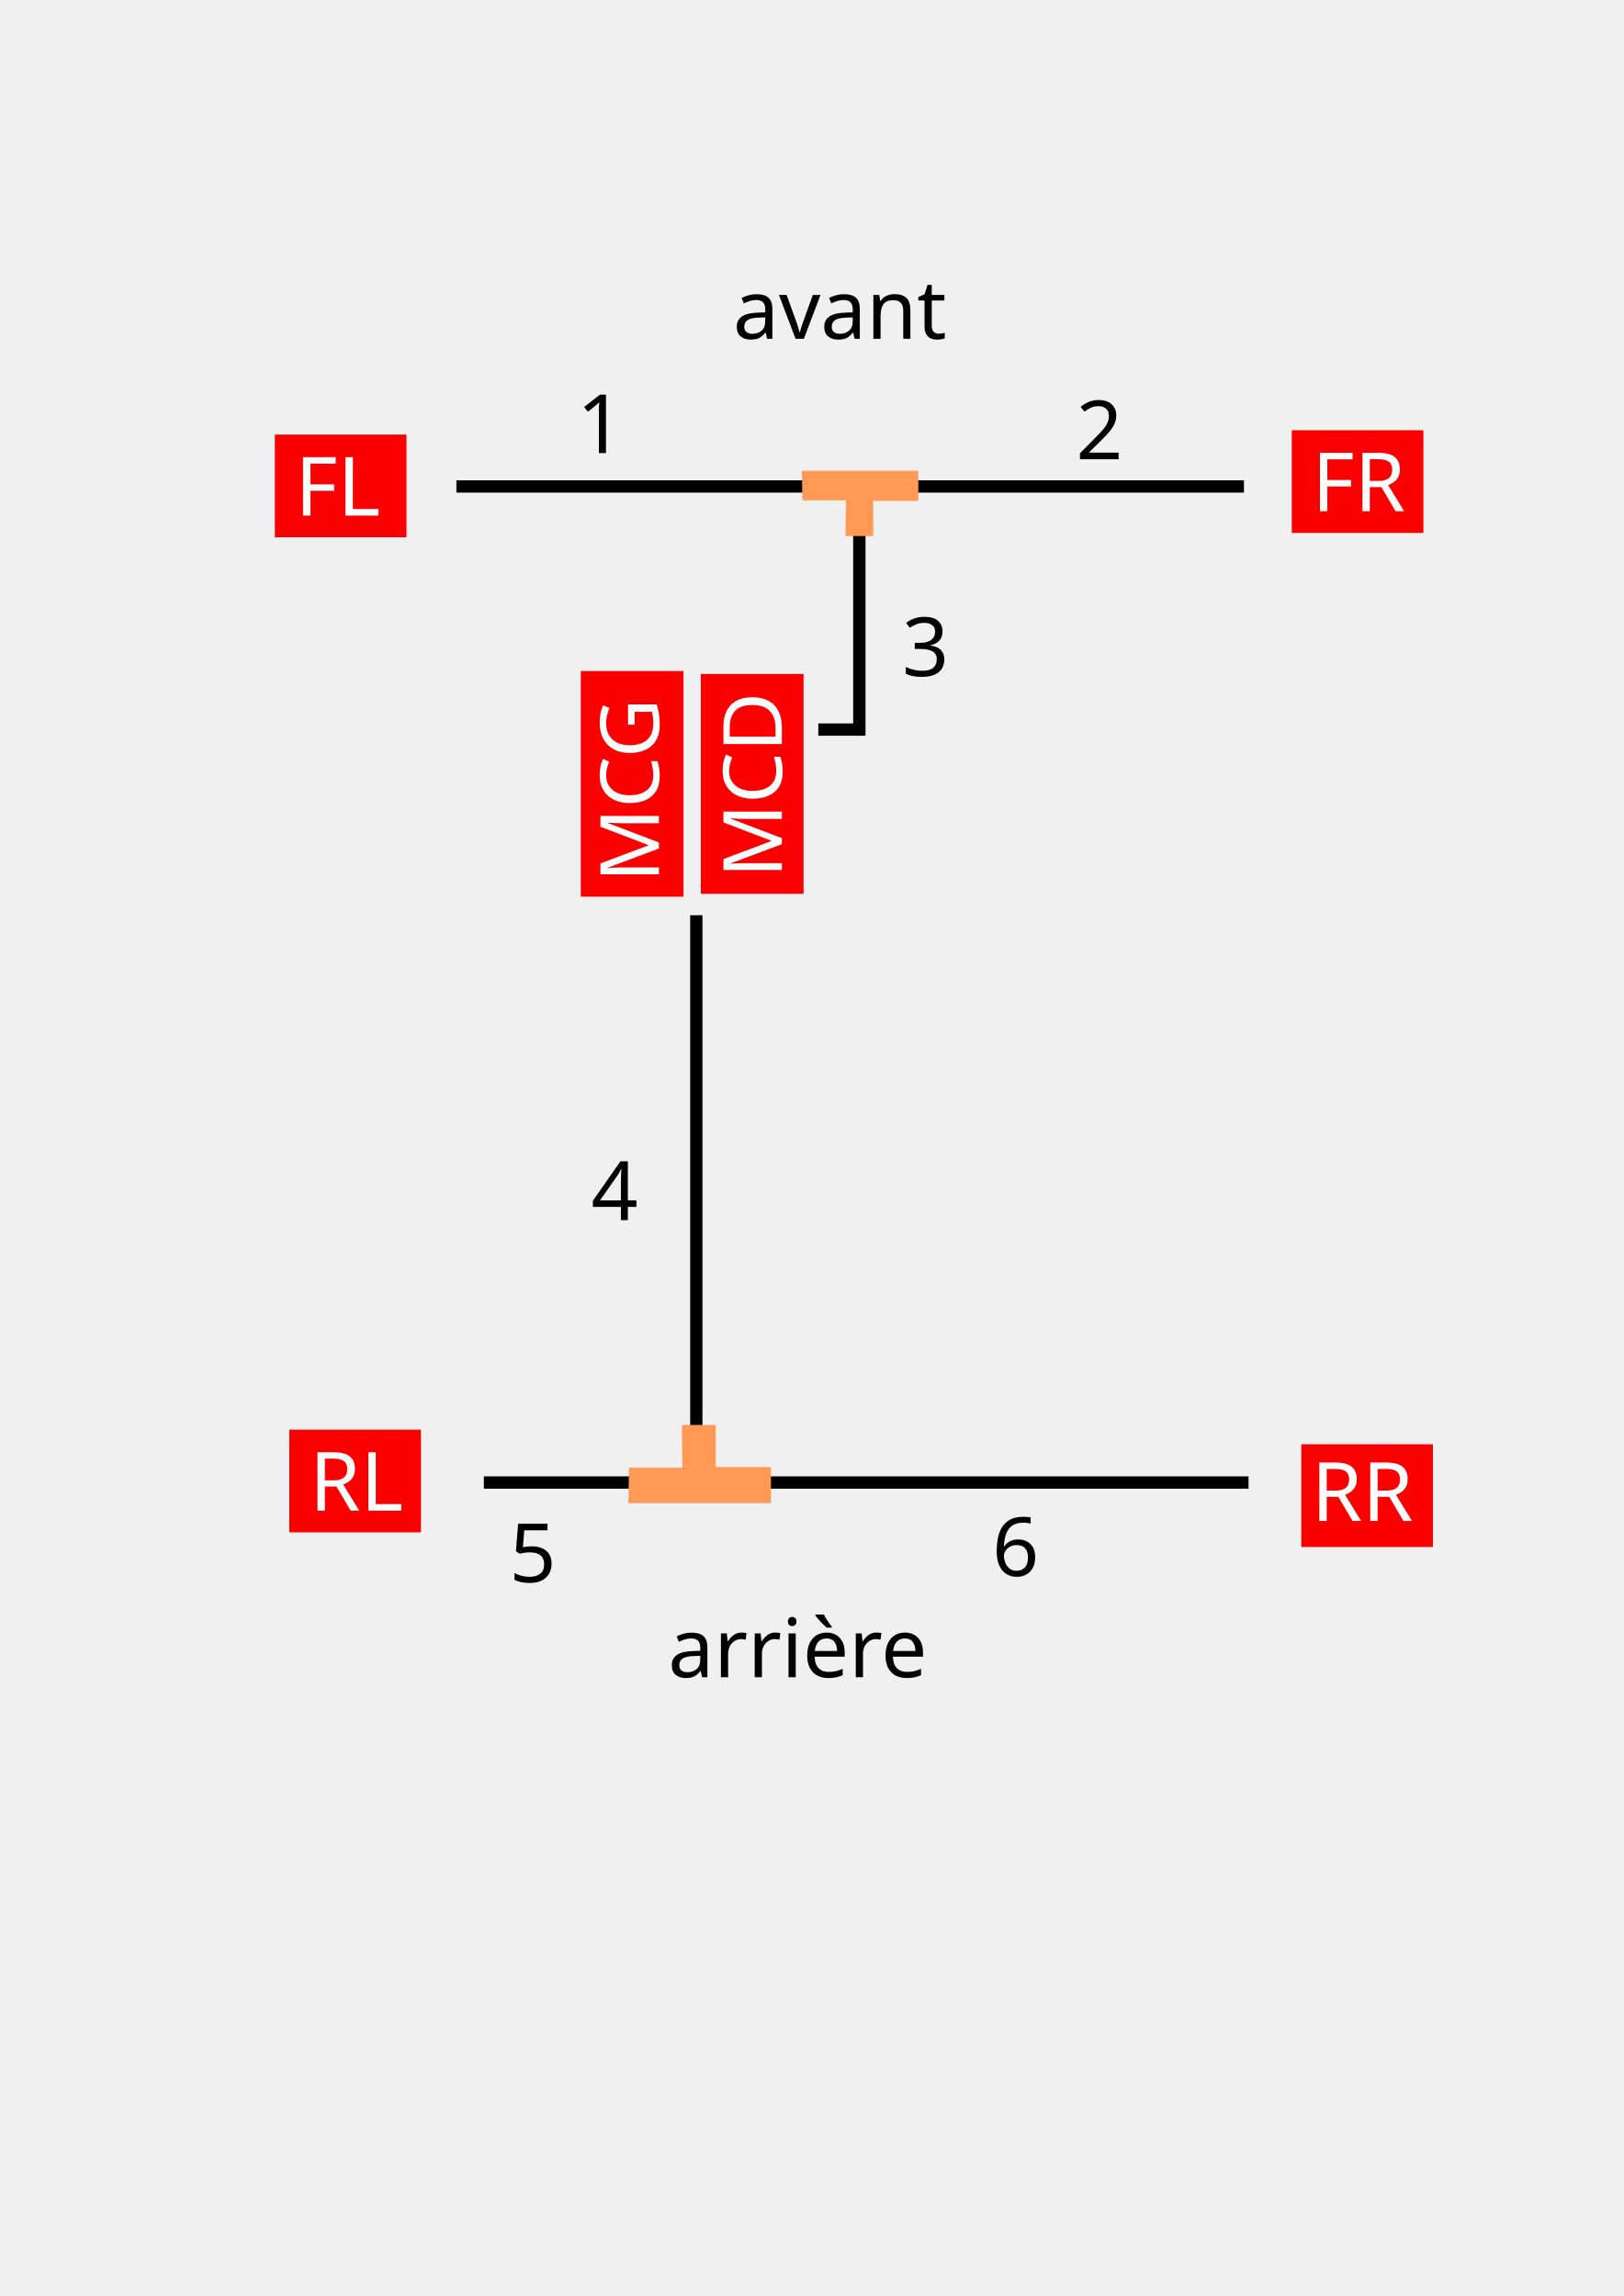
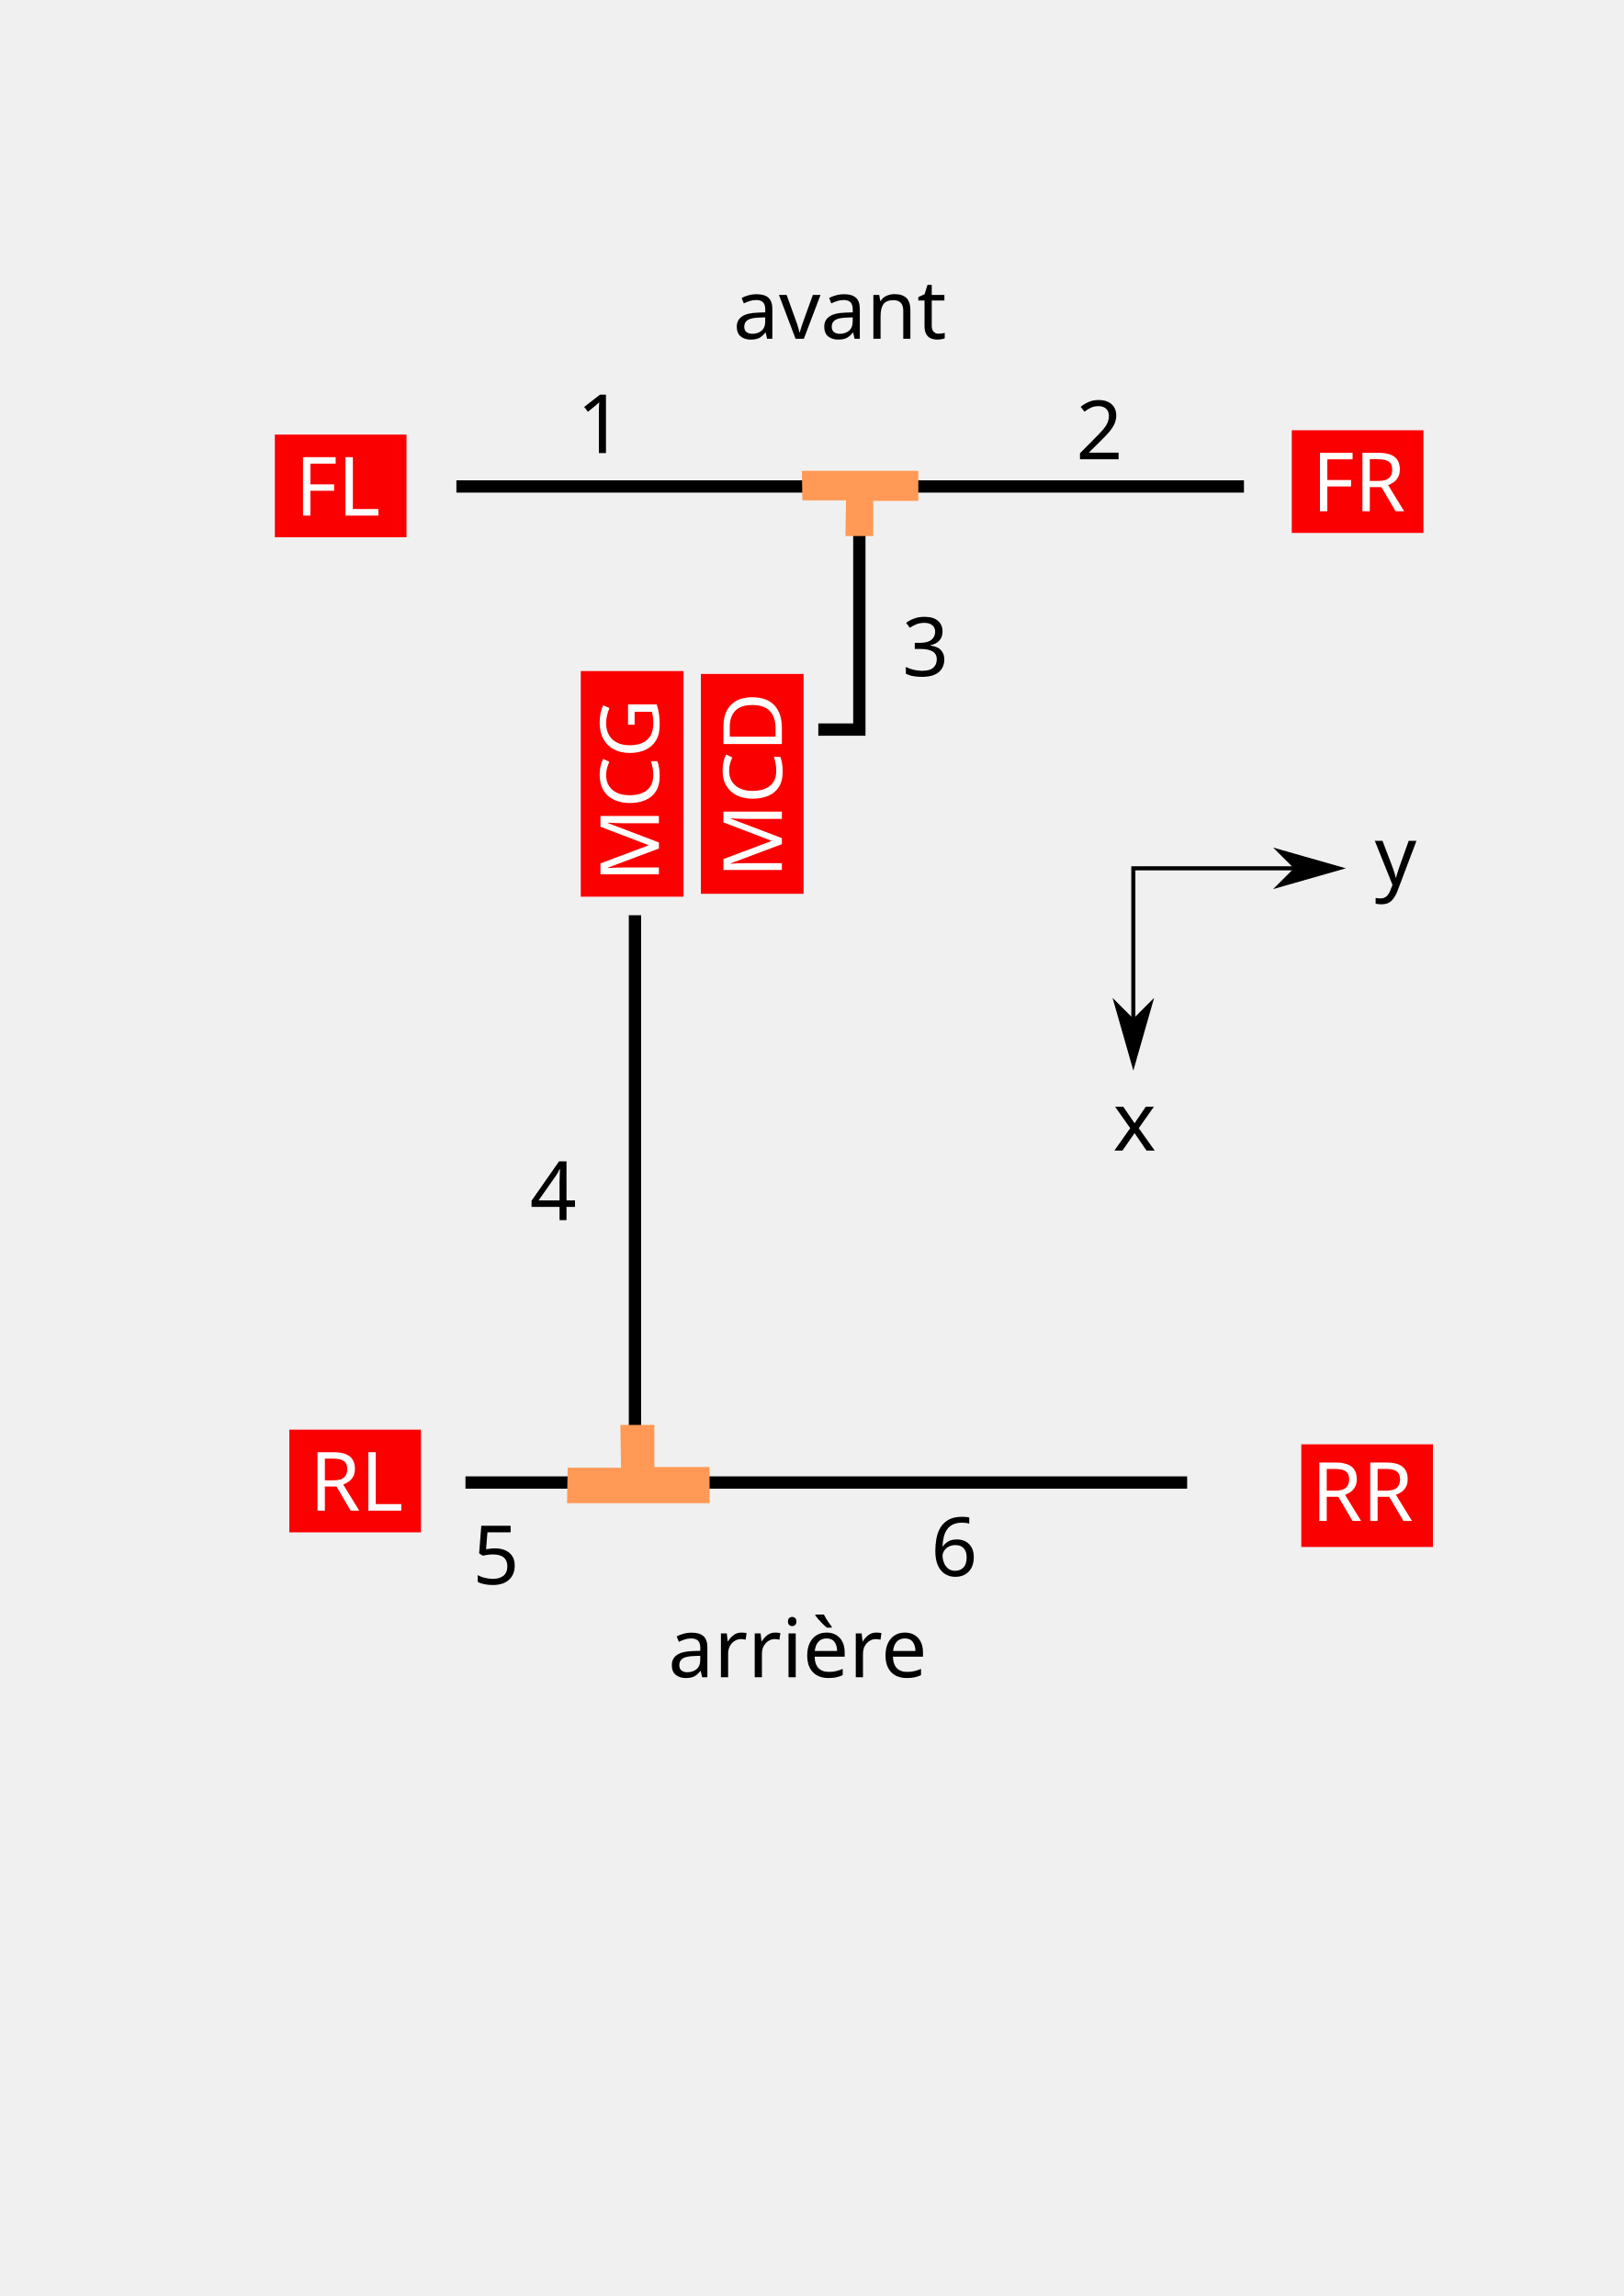
<svg xmlns="http://www.w3.org/2000/svg" version="1.1" id="svg2" xml:space="preserve" width="793.701" height="1122.52" viewBox="0 0 793.701 1122.52">
  <defs id="defs6">
+     <marker orient="auto" refY="0.0" refX="0.0" id="Arrow1Lend" style="overflow:visible;">
+       <path id="path874" d="M 0.0,0.0 L 5.0,-5.0 L -12.5,0.0 L 5.0,5.0 L 0.0,0.0 z " style="fill-rule:evenodd;stroke:#000000;stroke-width:1pt;stroke-opacity:1;fill:#000000;fill-opacity:1" transform="scale(0.8) rotate(180) translate(12.5,0)" />
+     </marker>
+     <marker orient="auto" refY="0.0" refX="0.0" id="Arrow1Lstart" style="overflow:visible">
+       <path id="path871" d="M 0.0,0.0 L 5.0,-5.0 L -12.5,0.0 L 5.0,5.0 L 0.0,0.0 z " style="fill-rule:evenodd;stroke:#000000;stroke-width:1pt;stroke-opacity:1;fill:#000000;fill-opacity:1" transform="scale(0.8) translate(12.5,0)" />
+     </marker>
    <clipPath clipPathUnits="userSpaceOnUse" id="clipPath60">
      <path d="M 37.34,625.449 H 557.539 V 729 H 37.34 Z" id="path58" />
    </clipPath>
  </defs>
-   <g id="g10" transform="matrix(1.333333,0,0,1.333333,0,3.3396326e-5)">
+   <g id="g10" transform="matrix(1.333333,0,0,1.333333,0,3.3396326e-5)" style="display:inline">
    <g id="g14">
      <path id="path16" style="fill:none;stroke:#000000;stroke-width:4.51;stroke-linecap:butt;stroke-linejoin:miter;stroke-miterlimit:4;stroke-dasharray:none;stroke-opacity:1" d="M 456.055,178.375 H 167.324" />
    </g>
-     <g id="g18">
+     <g id="g18" transform="matrix(0.9438172,0,0,1,3.216545,0)">
      <path id="path20" style="fill:none;stroke:#000000;stroke-width:4.51;stroke-linecap:butt;stroke-linejoin:miter;stroke-miterlimit:4;stroke-dasharray:none;stroke-opacity:1" d="M 177.395,543.605 H 457.73" />
    </g>
    <g id="g22">
-       <path id="path24" style="fill:none;stroke:#000000;stroke-width:4.51;stroke-linecap:butt;stroke-linejoin:miter;stroke-miterlimit:4;stroke-dasharray:none;stroke-opacity:1" d="m 300.01,267.52 15.037,0 v -89.254" />
+       <path id="path24" style="fill:none;stroke:#000000;stroke-width:4.51;stroke-linecap:butt;stroke-linejoin:miter;stroke-miterlimit:4;stroke-dasharray:none;stroke-opacity:1" d="M 300.01,267.52 H 315.047 v -89.254" />
    </g>
-     <g id="g26" transform="matrix(1,0,0,0.7507748,0,135.3993)">
+     <g id="g26" transform="matrix(1,0,0,0.7507748,-22.5,135.3993)">
      <path id="path28" style="fill:none;stroke:#000000;stroke-width:4.51;stroke-linecap:butt;stroke-linejoin:miter;stroke-miterlimit:4;stroke-dasharray:none;stroke-opacity:1" d="M 255.285,266.652 V 543.281" />
    </g>
    <path id="path30" style="fill:#ff9955;fill-opacity:1;fill-rule:nonzero;stroke:none" d="m 293.984,172.633 h 42.688 v 11.039 h -16.531 v 12.883 h -10.172 l 0.179,-13.086 h -15.984 z" />
-     <path id="path32" style="fill:#ff9955;fill-opacity:1;fill-rule:nonzero;stroke:none" d="m 230.387,551.172 h 52.25 V 537.938 H 262.402 V 522.5 h -12.449 l 0.223,15.684 h -19.567 z" />
+     <path id="path32" style="fill:#ff9955;fill-opacity:1;fill-rule:nonzero;stroke:none" d="m 207.887,551.172 h 52.25 V 537.938 H 239.902 V 522.5 h -12.449 l 0.223,15.684 h -19.567 z" />
    <text xml:space="preserve" style="font-style:normal;font-weight:normal;font-size:30px;line-height:1.25;font-family:sans-serif;letter-spacing:0px;word-spacing:0px;fill:#000000;fill-opacity:1;stroke:none;stroke-width:0.75" x="268.746" y="124.228" id="text45">
      <tspan id="tspan43" x="268.746" y="124.228" style="stroke-width:0.75">avant</tspan>
    </text>
    <text xml:space="preserve" style="font-style:normal;font-weight:normal;font-size:30px;line-height:1.25;font-family:sans-serif;letter-spacing:0px;word-spacing:0px;fill:#000000;fill-opacity:1;stroke:none;stroke-width:0.75" x="244.928" y="614.999" id="text49">
      <tspan id="tspan47" x="244.928" y="614.999" style="stroke-width:0.75">arrière</tspan>
    </text>
    <g id="g4600" transform="translate(29.16815,-48.79037)">
      <g id="g4594">
        <rect style="fill:#fb0000;fill-opacity:1;stroke-width:0.872" id="rect4587" width="48.26" height="37.653" x="71.595" y="208.145" />
        <text xml:space="preserve" style="font-style:normal;font-weight:normal;font-size:30px;line-height:1.25;font-family:sans-serif;letter-spacing:0px;word-spacing:0px;fill:#ffffff;fill-opacity:1;stroke:none;stroke-width:0.75" x="79.019" y="237.844" id="text53">
          <tspan id="tspan51" x="79.019" y="237.844" style="fill:#ffffff;fill-opacity:1;stroke-width:0.75">FL</tspan>
        </text>
      </g>
    </g>
    <g transform="translate(401.9902,-50.38136)" id="g4610">
      <g id="g4608">
        <rect y="208.145" x="71.595" height="37.653" width="48.26" id="rect4602" style="fill:#fb0000;fill-opacity:1;stroke-width:0.872" />
        <text id="text4606" y="237.844" x="79.019" style="font-style:normal;font-weight:normal;font-size:30px;line-height:1.25;font-family:sans-serif;letter-spacing:0px;word-spacing:0px;fill:#ffffff;fill-opacity:1;stroke:none;stroke-width:0.75" xml:space="preserve">
          <tspan style="fill:#ffffff;fill-opacity:1;stroke-width:0.75" y="237.844" x="79.019" id="tspan4604">FR</tspan>
        </text>
      </g>
    </g>
    <g id="g4658" transform="translate(34.47145,316.0767)">
      <g id="g4656">
        <rect style="fill:#fb0000;fill-opacity:1;stroke-width:0.872" id="rect4650" width="48.26" height="37.653" x="71.595" y="208.145" />
        <text xml:space="preserve" style="font-style:normal;font-weight:normal;font-size:30px;line-height:1.25;font-family:sans-serif;letter-spacing:0px;word-spacing:0px;fill:#ffffff;fill-opacity:1;stroke:none;stroke-width:0.75" x="79.019" y="237.844" id="text4654">
          <tspan id="tspan4652" x="79.019" y="237.844" style="fill:#ffffff;fill-opacity:1;stroke-width:0.75">RL</tspan>
        </text>
      </g>
    </g>
    <g transform="translate(394.3459,353.7964)" id="g4668">
      <g id="g4706">
        <rect y="175.795" x="82.731" height="37.653" width="48.26" id="rect4660" style="fill:#fb0000;fill-opacity:1;stroke-width:0.872" />
        <text id="text4664" y="203.903" x="86.444" style="font-style:normal;font-weight:normal;font-size:30px;line-height:1.25;font-family:sans-serif;letter-spacing:0px;word-spacing:0px;fill:#ffffff;fill-opacity:1;stroke:none;stroke-width:0.75" xml:space="preserve">
          <tspan style="fill:#ffffff;fill-opacity:1;stroke-width:0.75" y="203.903" x="86.444" id="tspan4662">RR</tspan>
        </text>
      </g>
    </g>
    <g id="g4727" transform="rotate(-90,186.9414,254.284)">
      <rect style="fill:#fb0000;fill-opacity:1;stroke-width:1.141" id="rect4680" width="82.731" height="37.653" x="112.43" y="280.27" />
      <text id="text69" y="308.908" x="117.733" style="font-style:normal;font-weight:normal;font-size:30px;line-height:1.25;font-family:sans-serif;letter-spacing:0px;word-spacing:0px;fill:#ffffff;fill-opacity:1;stroke:none;stroke-width:0.75" xml:space="preserve">
        <tspan style="fill:#ffffff;stroke-width:0.75" y="308.908" x="117.733" id="tspan67">MCG</tspan>
      </text>
    </g>
    <g id="g4722" transform="rotate(-90,374.1479,350.8041)">
      <g transform="matrix(1.67033,0,0,1,277.6307,25.45585)" id="g4676">
        <rect style="fill:#fb0000;fill-opacity:1;stroke-width:0.872" id="rect4670" width="48.26" height="37.653" x="71.595" y="208.145" />
      </g>
      <text id="text73" y="263.3" x="403.051" style="font-style:normal;font-weight:normal;font-size:30px;line-height:1.25;font-family:sans-serif;letter-spacing:0px;word-spacing:0px;fill:#ffffff;fill-opacity:1;stroke:none;stroke-width:0.75" xml:space="preserve">
        <tspan style="fill:#ffffff;stroke-width:0.75" y="263.3" x="403.051" id="tspan71">MCD</tspan>
      </text>
    </g>
    <text xml:space="preserve" style="font-style:normal;font-weight:normal;font-size:30px;line-height:1.25;font-family:sans-serif;letter-spacing:0px;word-spacing:0px;fill:#000000;fill-opacity:1;stroke:none;stroke-width:0.75" x="211.5" y="166.14" id="text4731">
      <tspan id="tspan4729" x="211.5" y="166.14" style="stroke-width:0.75">1</tspan>
    </text>
    <text xml:space="preserve" style="font-style:normal;font-weight:normal;font-size:30px;line-height:1.25;font-family:sans-serif;letter-spacing:0px;word-spacing:0px;fill:#000000;fill-opacity:1;stroke:none;stroke-width:0.75" x="394.5" y="168.39" id="text4735">
      <tspan id="tspan4733" x="394.5" y="168.39" style="stroke-width:0.75">2</tspan>
    </text>
    <text xml:space="preserve" style="font-style:normal;font-weight:normal;font-size:30px;line-height:1.25;font-family:sans-serif;letter-spacing:0px;word-spacing:0px;fill:#000000;fill-opacity:1;stroke:none;stroke-width:0.75" x="330.75" y="247.89" id="text4739">
      <tspan id="tspan4737" x="330.75" y="247.89" style="stroke-width:0.75">3</tspan>
    </text>
-     <text xml:space="preserve" style="font-style:normal;font-weight:normal;font-size:30px;line-height:1.25;font-family:sans-serif;letter-spacing:0px;word-spacing:0px;fill:#000000;fill-opacity:1;stroke:none;stroke-width:0.75" x="216.75" y="447.39" id="text4743">
-       <tspan id="tspan4741" x="216.75" y="447.39" style="stroke-width:0.75">4</tspan>
+     <text xml:space="preserve" style="font-style:normal;font-weight:normal;font-size:30px;line-height:1.25;font-family:sans-serif;letter-spacing:0px;word-spacing:0px;fill:#000000;fill-opacity:1;stroke:none;stroke-width:0.75" x="194.25" y="447.39" id="text4743">
+       <tspan id="tspan4741" x="194.25" y="447.39" style="stroke-width:0.75">4</tspan>
    </text>
-     <text xml:space="preserve" style="font-style:normal;font-weight:normal;font-size:30px;line-height:1.25;font-family:sans-serif;letter-spacing:0px;word-spacing:0px;fill:#000000;fill-opacity:1;stroke:none;stroke-width:0.75" x="186.75" y="580.14" id="text4747">
-       <tspan id="tspan4745" x="186.75" y="580.14" style="stroke-width:0.75">5</tspan>
+     <text xml:space="preserve" style="font-style:normal;font-weight:normal;font-size:30px;line-height:1.25;font-family:sans-serif;letter-spacing:0px;word-spacing:0px;fill:#000000;fill-opacity:1;stroke:none;stroke-width:0.75" x="173.25" y="580.89" id="text4747">
+       <tspan id="tspan4745" x="173.25" y="580.89" style="stroke-width:0.75">5</tspan>
    </text>
-     <text xml:space="preserve" style="font-style:normal;font-weight:normal;font-size:30px;line-height:1.25;font-family:sans-serif;letter-spacing:0px;word-spacing:0px;fill:#000000;fill-opacity:1;stroke:none;stroke-width:0.75" x="363.75" y="577.89" id="text4751">
-       <tspan id="tspan4749" x="363.75" y="577.89" style="stroke-width:0.75">6</tspan>
+     <text xml:space="preserve" style="font-style:normal;font-weight:normal;font-size:30px;line-height:1.25;font-family:sans-serif;letter-spacing:0px;word-spacing:0px;fill:#000000;fill-opacity:1;stroke:none;stroke-width:0.75" x="341.25" y="577.89" id="text4751">
+       <tspan id="tspan4749" x="341.25" y="577.89" style="stroke-width:0.75">6</tspan>
+     </text>
+     <path style="fill:none;stroke:#000000;stroke-width:1.5;stroke-linecap:butt;stroke-linejoin:miter;stroke-miterlimit:4;stroke-dasharray:none;stroke-opacity:1;marker-start:url(#Arrow1Lstart);marker-end:url(#Arrow1Lend)" d="m 415.5,389.64 v -71.25 h 75" id="path869" />
+     <text xml:space="preserve" style="font-style:normal;font-weight:normal;font-size:30px;line-height:1.25;font-family:sans-serif;letter-spacing:0px;word-spacing:0px;fill:#000000;fill-opacity:1;stroke:none;stroke-width:0.75" x="408" y="421.89" id="text1367">
+       <tspan id="tspan1365" x="408" y="421.89" style="stroke-width:0.75">x</tspan>
+     </text>
+     <text xml:space="preserve" style="font-style:normal;font-weight:normal;font-size:30px;line-height:1.25;font-family:sans-serif;letter-spacing:0px;word-spacing:0px;fill:#000000;fill-opacity:1;stroke:none;stroke-width:0.75" x="504" y="324.39" id="text1371">
+       <tspan id="tspan1369" x="504" y="324.39" style="stroke-width:0.75">y</tspan>
    </text>
  </g>
</svg>
